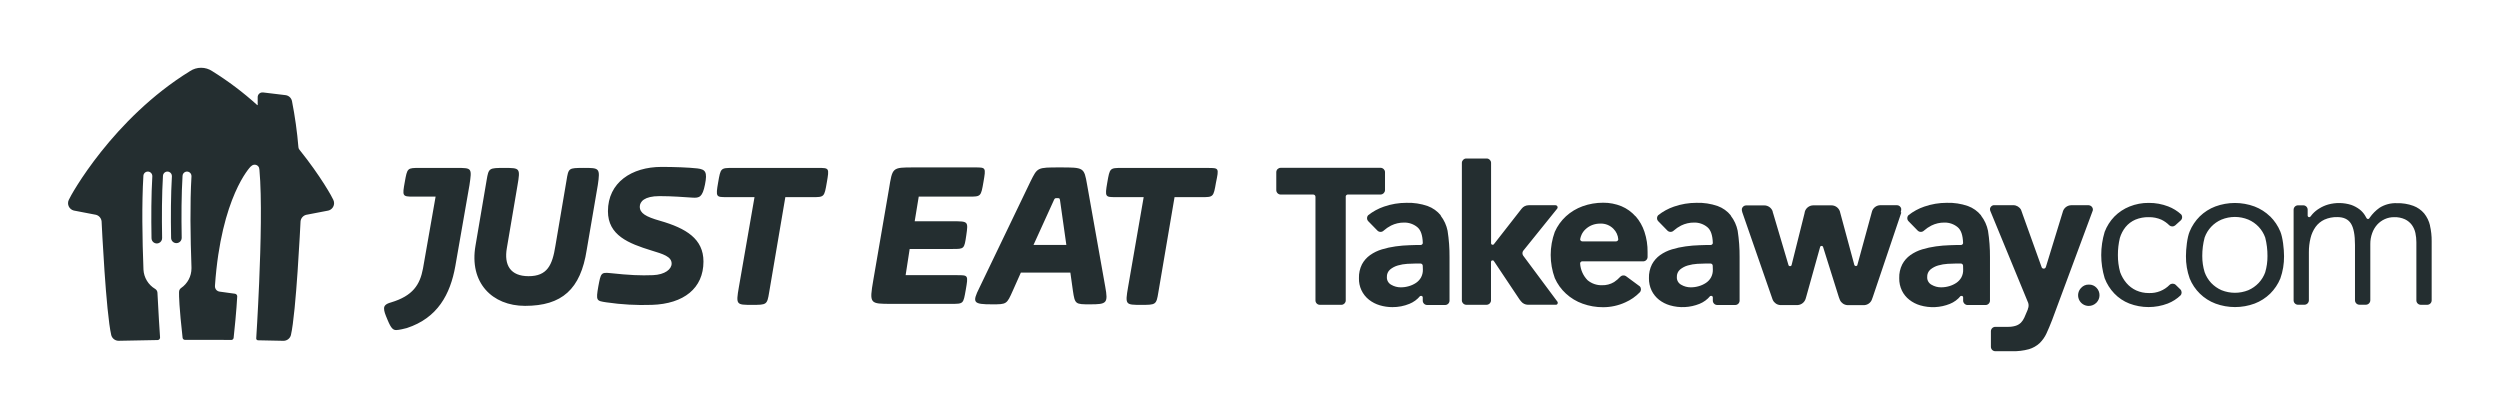
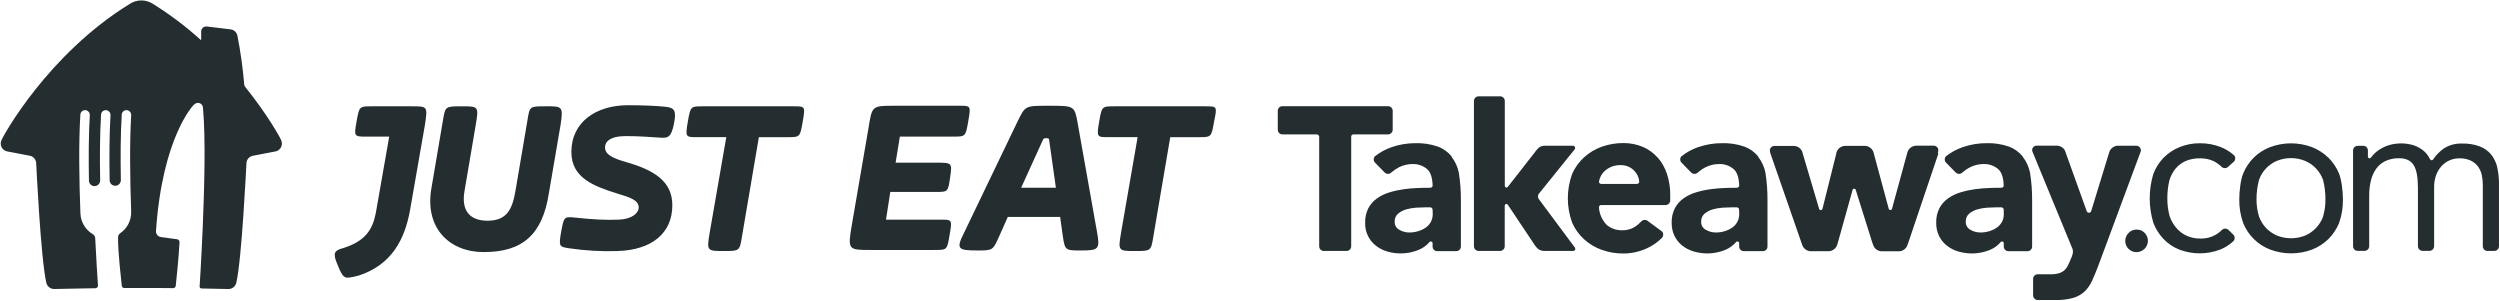
- <svg xmlns="http://www.w3.org/2000/svg" fill="none" viewBox="0 0 334 56">
-   <path d="M185.037 25.432v-2.461a.59.59 0 0 0-.569-.55h-13.385a.587.587 0 0 0-.572.57v2.426a.593.593 0 0 0 .565.574h4.38a.303.303 0 0 1 .29.292v13.852a.584.584 0 0 0 .562.587h2.924a.586.586 0 0 0 .559-.564V26.211a.3.3 0 0 1 .28-.224h4.4a.597.597 0 0 0 .563-.555" fill="#242E30" />
-   <path d="M192.493 28.779a4.05 4.05 0 0 0-1.765-1.255 7.87 7.87 0 0 0-2.814-.427 9.11 9.11 0 0 0-3.011.504 7.116 7.116 0 0 0-2.112 1.151.59.59 0 0 0 .019.815l1.214 1.24a.591.591 0 0 0 .838 0c.298-.265.629-.49.984-.672a3.871 3.871 0 0 1 1.751-.4 2.71 2.71 0 0 1 1.753.608c.458.378.704 1.053.737 2.137a.301.301 0 0 1-.293.253c-.455 0-.945 0-1.455.026a17.05 17.05 0 0 0-1.89.157c-.618.085-1.229.219-1.826.4a5.43 5.43 0 0 0-1.575.763 3.603 3.603 0 0 0-1.092 1.24c-.283.57-.42 1.201-.401 1.837a3.536 3.536 0 0 0 1.348 2.893c.429.335.919.586 1.442.739a5.83 5.83 0 0 0 1.684.244 5.896 5.896 0 0 0 2.271-.439 3.624 3.624 0 0 0 1.433-1.051h.039a.217.217 0 0 1 .243.04c.039.038.062.09.064.145v.454a.583.583 0 0 0 .562.566h2.454a.586.586 0 0 0 .562-.573V34.36c.01-1.181-.077-2.36-.26-3.527a4.821 4.821 0 0 0-.919-2.015l.015-.039Zm-2.396 7.256c.007.36-.078.716-.248 1.034a2.15 2.15 0 0 1-.672.725 3.4 3.4 0 0 1-.945.436c-.358.107-.729.16-1.102.157-.44 0-.871-.116-1.251-.336a1.1 1.1 0 0 1-.592-1.034 1.247 1.247 0 0 1 .427-1.007c.304-.25.658-.436 1.038-.544.414-.12.84-.194 1.271-.218.448-.026.815-.04 1.102-.04h.674a.3.3 0 0 1 .196.093.299.299 0 0 1 .084.2l.018.534ZM231.236 28.779a4.038 4.038 0 0 0-1.762-1.255 7.888 7.888 0 0 0-2.816-.427 9.151 9.151 0 0 0-3.012.504c-.764.26-1.478.65-2.109 1.151a.584.584 0 0 0 .017.815l1.213 1.24a.599.599 0 0 0 .842 0c.298-.265.628-.491.983-.672a3.865 3.865 0 0 1 1.756-.4 2.682 2.682 0 0 1 1.748.608c.458.378.704 1.053.739 2.137a.302.302 0 0 1-.293.253c-.455 0-.945 0-1.457.026-.632.017-1.263.07-1.89.157-.62.083-1.232.217-1.83.4a5.43 5.43 0 0 0-1.574.763c-.454.325-.826.75-1.089 1.24a3.83 3.83 0 0 0-.403 1.837c-.012.58.112 1.155.364 1.678.233.473.569.888.983 1.215.429.335.919.586 1.442.739a6.046 6.046 0 0 0 3.969-.195 3.602 3.602 0 0 0 1.431-1.051h.038a.222.222 0 0 1 .246.04c.037.04.058.091.061.145v.453a.587.587 0 0 0 .562.567h2.452a.584.584 0 0 0 .564-.573V34.36c.009-1.18-.077-2.36-.257-3.527a4.825 4.825 0 0 0-.923-2.015l.005-.039Zm-2.4 7.256a2.07 2.07 0 0 1-.246 1.034c-.163.292-.394.54-.674.725-.29.193-.609.34-.944.436-.358.107-.73.16-1.103.157a2.49 2.49 0 0 1-1.247-.336 1.102 1.102 0 0 1-.595-1.034 1.248 1.248 0 0 1 .428-1.007 2.86 2.86 0 0 1 1.036-.544c.415-.12.843-.194 1.274-.218.449-.027.818-.04 1.103-.04h.674a.296.296 0 0 1 .278.292l.016.535ZM264.673 28.779a4.05 4.05 0 0 0-1.765-1.255 7.87 7.87 0 0 0-2.814-.427 9.13 9.13 0 0 0-3.008.504c-.766.26-1.482.65-2.116 1.151a.585.585 0 0 0 .02.815l1.213 1.24a.599.599 0 0 0 .842 0c.3-.265.631-.491.988-.672a3.85 3.85 0 0 1 1.752-.4 2.695 2.695 0 0 1 1.748.608c.459.378.701 1.053.737 2.137a.294.294 0 0 1-.296.253c-.452 0-.945 0-1.452.026a16.94 16.94 0 0 0-1.889.157c-.62.085-1.232.219-1.83.4a5.43 5.43 0 0 0-1.575.763 3.567 3.567 0 0 0-1.088 1.24c-.285.57-.424 1.2-.403 1.837-.014.58.111 1.155.363 1.678.232.475.569.89.986 1.215.43.338.92.59 1.446.743a6.052 6.052 0 0 0 3.971-.194 3.551 3.551 0 0 0 1.432-1.051h.038a.217.217 0 0 1 .242.04.22.22 0 0 1 .045.067c.01.024.015.05.015.078v.453a.594.594 0 0 0 .567.566h2.449a.592.592 0 0 0 .57-.572v-5.82c.008-1.18-.08-2.36-.263-3.526a4.838 4.838 0 0 0-.92-2.015l-.005-.039Zm-2.395 7.256c.011.36-.072.717-.242 1.034-.165.29-.395.539-.673.725-.29.193-.609.34-.945.436a3.79 3.79 0 0 1-1.102.157c-.438 0-.869-.116-1.247-.336a1.102 1.102 0 0 1-.595-1.034 1.246 1.246 0 0 1 .426-1.007 2.87 2.87 0 0 1 1.038-.544 5.77 5.77 0 0 1 1.274-.218c.438-.027.808-.04 1.102-.04h.674a.3.3 0 0 1 .197.092c.051.054.08.126.081.2l.012.535ZM218.498 28.895a5.167 5.167 0 0 0-1.866-1.341 6.324 6.324 0 0 0-2.449-.471 8.068 8.068 0 0 0-2.74.47 6.682 6.682 0 0 0-2.23 1.342 6.316 6.316 0 0 0-1.493 2.082 9.003 9.003 0 0 0 0 6.175 6.193 6.193 0 0 0 1.493 2.078 6.513 6.513 0 0 0 2.23 1.343 7.914 7.914 0 0 0 2.74.47c1.021 0 2.03-.22 2.957-.646a6.2 6.2 0 0 0 1.937-1.343.587.587 0 0 0 0-.796l-1.757-1.297-.128-.091a.598.598 0 0 0-.712.094 4.45 4.45 0 0 1-.837.719 2.96 2.96 0 0 1-1.621.423 2.888 2.888 0 0 1-1.924-.671 3.5 3.5 0 0 1-.994-2.233.29.29 0 0 1 .243-.285h8.211a.592.592 0 0 0 .559-.587v-.642a8.258 8.258 0 0 0-.415-2.714 6.049 6.049 0 0 0-1.182-2.082l-.022.003Zm-2.577 3.354H211.4a.296.296 0 0 1-.293-.279c.037-.211.1-.418.189-.613.129-.283.315-.537.547-.745.246-.228.53-.409.841-.535a2.962 2.962 0 0 1 1.143-.204 2.303 2.303 0 0 1 1.732.698c.375.375.603.871.644 1.4a.298.298 0 0 1-.296.278" fill="#242E30" />
-   <path d="m203.57 34.25-.088-.121a.58.58 0 0 1 0-.6l4.547-5.64a.287.287 0 0 0 .043-.306.285.285 0 0 0-.262-.164h-3.575a1.189 1.189 0 0 0-.945.462l-.195.248-3.492 4.472-.045.053-.029.027h-.023a.216.216 0 0 1-.243-.04.234.234 0 0 1-.056-.108v-10.8a.592.592 0 0 0-.55-.557h-2.801a.596.596 0 0 0-.55.568v18.41a.587.587 0 0 0 .562.563h2.767a.59.59 0 0 0 .562-.554v-5.212a.216.216 0 0 1 .057-.108.214.214 0 0 1 .242-.04h.024a.058.058 0 0 1 .028.027v.016l.07.082 3.393 5.08.196.248a1.186 1.186 0 0 0 .926.46h3.779a.212.212 0 0 0 .112-.054.293.293 0 0 0 .087-.157.282.282 0 0 0-.023-.179l-4.518-6.076ZM253.937 28.346c.045-.125.068-.258.067-.39a.416.416 0 0 0 0-.071.59.59 0 0 0-.549-.471h-2.221a1.184 1.184 0 0 0-1.162.93l-.071.265-1.872 6.849a.273.273 0 0 1-.183.09.254.254 0 0 1-.209-.137l-.024-.11-1.869-6.918-.03-.123a1.188 1.188 0 0 0-1.136-.826h-2.412a1.19 1.19 0 0 0-1.162.92v.063l-.051.208-1.705 6.82a.23.23 0 0 1-.14.108.227.227 0 0 1-.257-.108l-2.022-6.826-.098-.314a.21.21 0 0 0 0-.061 1.19 1.19 0 0 0-1.127-.802h-2.446a.597.597 0 0 0-.549.47 1.181 1.181 0 0 0 .067.464l4.022 11.58a.749.749 0 0 0 .054.129 1.174 1.174 0 0 0 .97.67h2.362a1.197 1.197 0 0 0 1.047-.832l.098-.336 1.853-6.64a.247.247 0 0 1 .183-.097.257.257 0 0 1 .184.1l2.126 6.767c.04.129.088.254.145.376a1.177 1.177 0 0 0 .97.671h2.298a1.16 1.16 0 0 0 .967-.672c.027-.05.108-.274.157-.425l3.78-11.197a.159.159 0 0 1 .02-.07M279.594 27.875a.702.702 0 0 1-.029-.1.606.606 0 0 0-.509-.356h-2.362a1.188 1.188 0 0 0-1.082.798l-.016.062c-.011.032-.02.064-.028.097l-.07.224-2.146 6.994-.03.085a.28.28 0 0 1-.283.209.285.285 0 0 1-.273-.182l-2.554-7.109-.03-.091-.172-.48a1.189 1.189 0 0 0-1.011-.613h-2.664a.596.596 0 0 0-.432.335.514.514 0 0 0-.031.094.64.64 0 0 0 .02.305l5.081 12.332c.077.258.062.536-.045.784v.038l-.092.232c-.136.334-.267.643-.388.905a2.385 2.385 0 0 1-.452.672 1.77 1.77 0 0 1-.691.412 3.35 3.35 0 0 1-1.065.145h-1.683a.591.591 0 0 0-.573.574v2.107a.59.59 0 0 0 .576.574h2.255a7.66 7.66 0 0 0 2.257-.271 3.626 3.626 0 0 0 1.417-.802c.384-.374.696-.815.92-1.302.242-.523.493-1.118.751-1.786l5.438-14.644a.605.605 0 0 0 0-.232M279.059 38.022a1.314 1.314 0 0 0-1.011.43 1.418 1.418 0 0 0 1.013 2.42c.377-.002.739-.152 1.006-.419l.033-.031a1.425 1.425 0 0 0 0-1.97 1.322 1.322 0 0 0-1.011-.43M303.281 28.91a6.105 6.105 0 0 0-2.074-1.323 7.562 7.562 0 0 0-5.246 0 6.05 6.05 0 0 0-2.072 1.322 6.103 6.103 0 0 0-1.348 2.015c-.337.784-.498 2.331-.498 3.294a8.553 8.553 0 0 0 .498 2.981 5.993 5.993 0 0 0 3.436 3.356 7.558 7.558 0 0 0 5.245 0 6.106 6.106 0 0 0 2.081-1.332 6.183 6.183 0 0 0 1.348-2.012c.34-.957.508-1.966.497-2.981 0-.96-.168-2.51-.497-3.295a6.19 6.19 0 0 0-1.348-2.015l-.022-.01Zm-.641 7.452a4.126 4.126 0 0 1-.881 1.44c-.39.41-.858.74-1.377.966a4.802 4.802 0 0 1-3.591 0 4.349 4.349 0 0 1-1.378-.966 4.202 4.202 0 0 1-.875-1.44 7.258 7.258 0 0 1-.315-2.156 9.487 9.487 0 0 1 .315-2.47 4.093 4.093 0 0 1 2.248-2.397 4.714 4.714 0 0 1 3.591 0 4.105 4.105 0 0 1 2.258 2.404c.205.807.305 1.637.299 2.47a7.418 7.418 0 0 1-.299 2.155M283.974 30.332c.35-.425.796-.762 1.301-.983a4.42 4.42 0 0 1 1.804-.336 4.01 4.01 0 0 1 1.685.336 3.9 3.9 0 0 1 1.062.756.597.597 0 0 0 .771.015l.745-.671a.588.588 0 0 0 .06-.805 5.516 5.516 0 0 0-1.732-1.067 7.087 7.087 0 0 0-2.587-.47 6.67 6.67 0 0 0-2.582.486 5.968 5.968 0 0 0-2.022 1.343 6.044 6.044 0 0 0-1.296 2.04 10.69 10.69 0 0 0 0 6.192 6.076 6.076 0 0 0 1.287 2.04 5.58 5.58 0 0 0 2.005 1.343 7.22 7.22 0 0 0 5.14 0 5.189 5.189 0 0 0 1.715-1.099.589.589 0 0 0-.03-.784l-.63-.615a.6.6 0 0 0-.806 0 3.666 3.666 0 0 1-2.769 1.098 4.068 4.068 0 0 1-1.705-.353 3.824 3.824 0 0 1-1.3-.987 4.728 4.728 0 0 1-.839-1.45 8.355 8.355 0 0 1-.299-2.285 9.616 9.616 0 0 1 .261-2.286 4.38 4.38 0 0 1 .762-1.46M324.651 30.123a4.08 4.08 0 0 0-.788-1.617 3.5 3.5 0 0 0-1.441-1.007 5.953 5.953 0 0 0-2.204-.355 4.01 4.01 0 0 0-2.309.614 5.349 5.349 0 0 0-1.299 1.302l-.062.088-.03.044a.2.2 0 0 1-.157.066.21.21 0 0 1-.189-.113c0-.024-.038-.062-.055-.098-.06-.099-.121-.199-.184-.314a2.99 2.99 0 0 0-.695-.759 4.189 4.189 0 0 0-1.115-.6 5.451 5.451 0 0 0-3.082-.051 4.644 4.644 0 0 0-1.179.524 4.028 4.028 0 0 0-.907.742c-.087.097-.158.195-.24.295l-.023.027a.113.113 0 0 1-.03.04.213.213 0 0 1-.211.055.213.213 0 0 1-.147-.16v-.848a.586.586 0 0 0-.571-.566h-.739a.59.59 0 0 0-.568.583v12.118a.587.587 0 0 0 .574.58h.887a.601.601 0 0 0 .58-.594v-6.41a7.678 7.678 0 0 1 .222-1.91 4.333 4.333 0 0 1 .674-1.487 3.062 3.062 0 0 1 1.184-.973 4.027 4.027 0 0 1 1.721-.336c.84 0 1.443.283 1.809.85.367.565.55 1.527.55 2.886v7.385a.594.594 0 0 0 .58.587h.888a.6.6 0 0 0 .579-.595v-7.498a4.09 4.09 0 0 1 .251-1.473 3.4 3.4 0 0 1 .672-1.138c.283-.31.628-.56 1.011-.732a2.957 2.957 0 0 1 1.233-.262 3.261 3.261 0 0 1 1.469.288c.363.175.678.434.917.757.229.322.39.687.472 1.073.085.403.128.813.128 1.225v7.787a.591.591 0 0 0 .579.577h.886a.594.594 0 0 0 .579-.593v-7.874a8.844 8.844 0 0 0-.231-2.133M61.032 22.436h-4.997c-1.62 0-1.62 0-1.957 1.883-.337 1.882-.339 1.951 1.148 1.951h2.97l-1.688 9.62c-.405 2.152-1.35 3.632-4.252 4.507-.743.2-.945.47-.945.806 0 .405.134.74.472 1.547.473 1.144.744 1.346 1.148 1.346.405 0 1.149-.202 1.418-.268 4.12-1.346 5.808-4.507 6.482-8.274l1.89-10.826c.336-2.292.336-2.292-1.689-2.292ZM77.98 22.436c-2.025 0-2.025 0-2.296 1.68l-1.485 8.747c-.405 2.556-1.08 4.035-3.578 4.035-2.431 0-3.307-1.48-2.904-3.765l1.416-8.344c.406-2.353.339-2.353-1.754-2.353-2.027 0-2.095 0-2.363 1.614l-1.485 8.74c-.878 4.979 2.227 8.073 6.614 8.073 4.93 0 7.427-2.22 8.238-7.467l1.485-8.679c.337-2.286.202-2.286-1.89-2.286M87.23 36.762c1.622-.066 2.5-.807 2.5-1.547 0-.942-1.149-1.277-2.701-1.75-3.04-.94-5.808-2.017-5.808-5.246 0-3.835 3.175-5.92 7.157-5.92 1.688 0 3.58.068 4.795.201 1.08.135 1.35.47 1.013 2.153-.337 1.682-.743 1.817-1.688 1.75-1.148-.068-2.633-.202-4.389-.202-2.025 0-2.633.74-2.633 1.412 0 .874.81 1.346 2.7 1.883 3.51 1.009 5.807 2.42 5.807 5.449 0 3.565-2.633 5.648-6.887 5.785a33.754 33.754 0 0 1-6.077-.336c-1.35-.203-1.417-.203-1.08-2.153.337-1.75.337-1.883 1.62-1.75 2.498.27 4.05.337 5.67.27M109.31 22.436H97.9c-1.621 0-1.621 0-1.958 1.95-.337 1.95-.27 1.95 1.148 1.95h3.713l-2.093 12.04c-.406 2.354-.338 2.354 1.755 2.354 1.959 0 2.026 0 2.296-1.682l2.16-12.709h3.581c1.621 0 1.621 0 1.958-1.95.337-1.95.337-1.953-1.15-1.953ZM129.433 26.269c1.62 0 1.62 0 1.957-1.952.337-1.952.339-1.95-1.148-1.95h-8.17c-2.904 0-2.834 0-3.307 2.891l-2.094 12.177c-.54 3.161-.473 3.161 2.431 3.161h7.967c1.688 0 1.621 0 1.959-1.883.337-1.951.337-1.951-1.148-1.951h-6.888l.54-3.5h5.74c1.553 0 1.553 0 1.822-1.817.271-1.883.271-1.883-1.822-1.883h-5.069l.54-3.295 6.69.002ZM138.075 32.726l2.633-5.786c.203-.47.203-.47.54-.47s.339 0 .407.538l.809 5.718h-4.389Zm7.158-8.073c-.405-2.286-.405-2.286-3.646-2.286-3.039 0-2.972 0-3.916 1.882l-6.821 14.19c-1.012 2.02-.809 2.22 1.688 2.22 1.959 0 1.959 0 2.769-1.815l1.08-2.423h6.614l.339 2.423c.269 1.815.337 1.815 2.294 1.815 2.228 0 2.432-.133 2.027-2.353l-2.428-13.653ZM161.371 22.436h-11.479c-1.62 0-1.62 0-1.959 1.95-.338 1.95-.269 1.95 1.148 1.95h3.714l-2.088 12.04c-.405 2.354-.337 2.354 1.755 2.354 1.958 0 2.026 0 2.296-1.682l2.161-12.709h3.578c1.62 0 1.62 0 1.959-1.95.405-1.95.405-1.95-1.08-1.95M44.536 26.708c-.111-.29-1.66-3.138-4.532-6.71a.573.573 0 0 1-.132-.305 56.335 56.335 0 0 0-.866-6.2 1.007 1.007 0 0 0-.877-.785l-2.992-.359a.45.45 0 0 0-.08 0 .63.63 0 0 0-.63.628v1.032a.038.038 0 0 1-.037.038.036.036 0 0 1-.025-.01A41.97 41.97 0 0 0 28.346 9.5a2.653 2.653 0 0 0-1.479-.446 2.653 2.653 0 0 0-1.478.446C15.08 15.846 9.408 26.143 9.189 26.708a1.013 1.013 0 0 0 .672 1.42l2.969.57a1.018 1.018 0 0 1 .742.864c.023.522.585 12.184 1.29 15.21a1.02 1.02 0 0 0 .988.757h.022c1.733-.044 3.318-.072 5.04-.096h.141a.336.336 0 0 0 .332-.332v-.008c-.07-1.019-.22-3.347-.341-5.805 0-.061-.008-.138-.011-.201a.626.626 0 0 0-.309-.491 3.197 3.197 0 0 1-1.557-2.576c-.158-4.089-.235-8.816-.011-12.514a.594.594 0 0 1 .608-.583.599.599 0 0 1 .585.606v.047c-.146 2.465-.157 5.38-.107 8.256a.706.706 0 0 0 .992.635.71.71 0 0 0 .425-.66c-.053-2.895-.037-5.829.112-8.301a.595.595 0 0 1 .837-.533.598.598 0 0 1 .357.556v.047c-.145 2.453-.157 5.35-.107 8.21a.705.705 0 0 0 .72.696.71.71 0 0 0 .697-.717c-.053-2.883-.038-5.805.112-8.26a.592.592 0 0 1 .38-.543.599.599 0 0 1 .814.566v.047c-.213 3.596-.144 8.146 0 12.139v.138a3.178 3.178 0 0 1-1.39 2.63.617.617 0 0 0-.264.464s-.072.613.199 3.583c.127 1.298.223 2.197.269 2.603a.313.313 0 0 0 .315.273h4.504l1.683.014a.315.315 0 0 0 .315-.276c.39-3.56.482-5.56.482-5.56a.352.352 0 0 0-.315-.342l-2.047-.281a.699.699 0 0 1-.586-.5.958.958 0 0 1-.025-.313c.817-11.872 4.743-15.868 4.743-15.868.058-.058.122-.111.19-.157a.63.63 0 0 1 .956.28c.029.092.045.188.05.285.34 3.73.174 10.077-.035 15.029-.178 4.203-.394 7.502-.394 7.502a.244.244 0 0 0 .246.245c1.115.019 2.204.04 3.376.07h.022a1.026 1.026 0 0 0 .989-.757c.704-3.025 1.26-14.687 1.29-15.21a1.008 1.008 0 0 1 .741-.864l2.969-.57a1.022 1.022 0 0 0 .77-.985c0-.15-.033-.299-.098-.434v-.005Z" fill="#242E30" />
+ <svg xmlns="http://www.w3.org/2000/svg" fill="none" viewBox="0 0 316 38">
+   <path d="M176.037 16.433V13.97a.589.589 0 0 0-.569-.55h-13.385a.587.587 0 0 0-.572.57v2.426a.593.593 0 0 0 .565.574h4.38a.303.303 0 0 1 .29.292v13.852a.584.584 0 0 0 .562.587h2.924a.585.585 0 0 0 .559-.564V17.212a.3.3 0 0 1 .28-.224h4.4a.597.597 0 0 0 .563-.554" fill="#242E30" />
+   <path d="M183.493 19.779a4.051 4.051 0 0 0-1.765-1.255 7.873 7.873 0 0 0-2.814-.427 9.107 9.107 0 0 0-3.011.504 7.116 7.116 0 0 0-2.112 1.151.59.59 0 0 0 .019.815l1.214 1.239a.59.59 0 0 0 .646.128.59.59 0 0 0 .192-.128c.298-.264.629-.49.984-.672a3.871 3.871 0 0 1 1.751-.4 2.71 2.71 0 0 1 1.753.61c.458.377.704 1.052.737 2.136a.301.301 0 0 1-.293.253c-.455 0-.945 0-1.455.026-.632.017-1.263.07-1.89.157-.618.085-1.229.218-1.826.4a5.436 5.436 0 0 0-1.575.763 3.604 3.604 0 0 0-1.092 1.24c-.283.57-.42 1.201-.401 1.837a3.535 3.535 0 0 0 1.348 2.893c.429.335.919.586 1.442.739a5.834 5.834 0 0 0 1.684.244 5.898 5.898 0 0 0 2.271-.439 3.626 3.626 0 0 0 1.433-1.051h.039a.216.216 0 0 1 .307.185v.453a.583.583 0 0 0 .562.567h2.454a.586.586 0 0 0 .562-.573V25.36a21.58 21.58 0 0 0-.26-3.527 4.82 4.82 0 0 0-.919-2.015l.015-.039Zm-2.396 7.256c.007.36-.078.716-.248 1.034a2.15 2.15 0 0 1-.672.725 3.4 3.4 0 0 1-.945.436c-.358.107-.729.16-1.102.157-.44 0-.871-.116-1.251-.336a1.101 1.101 0 0 1-.592-1.034 1.246 1.246 0 0 1 .427-1.007 2.86 2.86 0 0 1 1.038-.544 5.71 5.71 0 0 1 1.271-.218c.448-.027.815-.04 1.102-.04h.674a.3.3 0 0 1 .28.292l.018.535ZM222.236 19.779a4.039 4.039 0 0 0-1.762-1.255 7.886 7.886 0 0 0-2.816-.427 9.151 9.151 0 0 0-3.012.504 7.04 7.04 0 0 0-2.109 1.151.585.585 0 0 0 .017.815l1.213 1.24a.599.599 0 0 0 .842 0c.298-.265.628-.49.983-.672a3.864 3.864 0 0 1 1.756-.4 2.682 2.682 0 0 1 1.748.608c.458.378.704 1.053.739 2.137a.302.302 0 0 1-.293.253c-.455 0-.945 0-1.457.026-.632.017-1.263.07-1.89.157-.62.083-1.232.217-1.83.4a5.425 5.425 0 0 0-1.574.763c-.454.325-.826.75-1.089 1.24a3.83 3.83 0 0 0-.403 1.837c-.012.58.112 1.155.364 1.678.233.473.569.888.983 1.215.429.335.919.586 1.442.739a6.046 6.046 0 0 0 3.969-.195 3.602 3.602 0 0 0 1.431-1.051h.038a.222.222 0 0 1 .246.04c.037.04.058.091.061.145v.453a.587.587 0 0 0 .562.567h2.452a.584.584 0 0 0 .564-.573V25.36c.009-1.18-.077-2.36-.257-3.527a4.826 4.826 0 0 0-.923-2.015l.005-.039Zm-2.4 7.256c.009.36-.075.716-.246 1.034-.163.292-.394.54-.674.725-.29.193-.609.34-.944.436-.358.107-.73.16-1.103.157-.438 0-.868-.116-1.247-.336a1.101 1.101 0 0 1-.595-1.034 1.248 1.248 0 0 1 .428-1.007 2.86 2.86 0 0 1 1.036-.544 5.77 5.77 0 0 1 1.274-.218c.449-.027.818-.04 1.103-.04h.674a.296.296 0 0 1 .278.292l.016.535ZM255.673 19.779a4.051 4.051 0 0 0-1.765-1.255 7.873 7.873 0 0 0-2.814-.427 9.128 9.128 0 0 0-3.008.504c-.766.26-1.482.65-2.116 1.151a.585.585 0 0 0 .02.815l1.213 1.239a.598.598 0 0 0 .842 0c.3-.264.631-.49.988-.672a3.852 3.852 0 0 1 1.752-.4 2.695 2.695 0 0 1 1.748.61c.459.377.701 1.052.737 2.136a.294.294 0 0 1-.296.253c-.452 0-.945 0-1.452.026a16.94 16.94 0 0 0-1.889.157c-.62.085-1.232.218-1.83.4a5.436 5.436 0 0 0-1.575.763 3.568 3.568 0 0 0-1.088 1.24c-.285.57-.424 1.2-.403 1.837-.014.58.111 1.155.363 1.678.232.474.569.89.986 1.215.43.338.92.59 1.446.743a6.052 6.052 0 0 0 3.971-.194 3.551 3.551 0 0 0 1.432-1.051h.038a.216.216 0 0 1 .242.04.217.217 0 0 1 .045.067c.01.024.015.05.015.078v.453a.594.594 0 0 0 .567.567h2.449a.592.592 0 0 0 .57-.573v-5.82c.008-1.18-.08-2.36-.263-3.526a4.838 4.838 0 0 0-.92-2.015l-.005-.039Zm-2.395 7.256c.011.36-.072.716-.242 1.034-.165.29-.395.539-.673.725-.29.193-.609.34-.945.436-.357.107-.729.16-1.102.157-.438 0-.869-.116-1.247-.336a1.102 1.102 0 0 1-.595-1.034 1.246 1.246 0 0 1 .426-1.007 2.868 2.868 0 0 1 1.038-.544c.415-.12.843-.194 1.274-.218.438-.027.808-.04 1.102-.04h.674a.298.298 0 0 1 .278.292l.012.535ZM209.498 19.895a5.167 5.167 0 0 0-1.866-1.341 6.322 6.322 0 0 0-2.449-.471 8.068 8.068 0 0 0-2.74.47 6.68 6.68 0 0 0-2.23 1.342 6.315 6.315 0 0 0-1.493 2.082 9.003 9.003 0 0 0 0 6.175 6.193 6.193 0 0 0 1.493 2.078 6.514 6.514 0 0 0 2.23 1.343 7.916 7.916 0 0 0 2.74.47c1.021 0 2.03-.22 2.957-.646a6.203 6.203 0 0 0 1.937-1.343.587.587 0 0 0 0-.795l-1.757-1.298-.128-.091a.597.597 0 0 0-.712.094 4.446 4.446 0 0 1-.837.719 2.96 2.96 0 0 1-1.621.423 2.888 2.888 0 0 1-1.924-.671 3.5 3.5 0 0 1-.994-2.233.291.291 0 0 1 .243-.285h8.211a.592.592 0 0 0 .559-.587v-.642a8.259 8.259 0 0 0-.415-2.714 6.048 6.048 0 0 0-1.182-2.082l-.022.003Zm-2.577 3.355H202.4a.297.297 0 0 1-.293-.28c.037-.211.1-.418.189-.613.129-.283.315-.537.547-.745a2.79 2.79 0 0 1 .841-.535 2.964 2.964 0 0 1 1.143-.205 2.303 2.303 0 0 1 1.732.699c.375.375.603.871.644 1.4a.297.297 0 0 1-.296.279" fill="#242E30" />
+   <path d="m194.57 25.25-.088-.12a.58.58 0 0 1 0-.602l4.547-5.639a.286.286 0 0 0 .043-.306.285.285 0 0 0-.262-.164h-3.575a1.191 1.191 0 0 0-.945.463l-.195.247-3.492 4.472-.045.053-.029.027h-.023a.216.216 0 0 1-.243-.04.234.234 0 0 1-.056-.107V12.732a.592.592 0 0 0-.55-.557h-2.801a.596.596 0 0 0-.55.568v18.41a.587.587 0 0 0 .562.563h2.767a.59.59 0 0 0 .562-.554v-5.212a.217.217 0 0 1 .057-.108.214.214 0 0 1 .242-.04h.024a.058.058 0 0 1 .028.027v.016l.07.082 3.393 5.08.196.248a1.186 1.186 0 0 0 .926.46h3.779a.213.213 0 0 0 .112-.054.292.292 0 0 0 .064-.336l-4.518-6.076ZM244.937 19.346c.045-.125.068-.258.067-.39a.416.416 0 0 0 0-.071.59.59 0 0 0-.549-.471h-2.221a1.185 1.185 0 0 0-1.162.93l-.071.265-1.872 6.849a.273.273 0 0 1-.183.09.254.254 0 0 1-.209-.137l-.024-.11-1.869-6.917-.03-.124a1.188 1.188 0 0 0-1.136-.826h-2.412a1.189 1.189 0 0 0-1.162.92v.063l-.051.208-1.705 6.82a.228.228 0 0 1-.397 0l-2.022-6.826-.098-.314a.21.21 0 0 0 0-.061 1.19 1.19 0 0 0-1.127-.802h-2.446a.597.597 0 0 0-.549.47 1.18 1.18 0 0 0 .067.464l4.022 11.58a.744.744 0 0 0 .054.129 1.174 1.174 0 0 0 .97.67h2.362a1.196 1.196 0 0 0 1.047-.832l.098-.336 1.853-6.64a.247.247 0 0 1 .183-.097.254.254 0 0 1 .184.1l2.126 6.768c.04.128.088.253.145.375a1.176 1.176 0 0 0 .97.671h2.298a1.164 1.164 0 0 0 .967-.671c.027-.05.108-.275.157-.426l3.78-11.197a.159.159 0 0 1 .02-.07M270.594 18.875a.702.702 0 0 1-.029-.1.606.606 0 0 0-.509-.356h-2.362a1.188 1.188 0 0 0-1.041.692c-.016.034-.029.07-.041.106l-.016.062c-.011.032-.02.064-.028.097l-.07.224-2.146 6.994-.03.085a.28.28 0 0 1-.283.209.285.285 0 0 1-.273-.182l-2.554-7.109-.03-.091-.172-.48a1.189 1.189 0 0 0-1.011-.613h-2.664a.596.596 0 0 0-.432.335.514.514 0 0 0-.031.094.64.64 0 0 0 .02.305l5.081 12.332c.077.258.062.536-.045.784v.038l-.092.232c-.136.334-.267.643-.388.905a2.385 2.385 0 0 1-.452.672 1.77 1.77 0 0 1-.691.412 3.35 3.35 0 0 1-1.065.145h-1.683a.591.591 0 0 0-.573.574v2.107a.59.59 0 0 0 .576.574h2.255a7.66 7.66 0 0 0 2.257-.271 3.626 3.626 0 0 0 1.417-.802c.384-.374.696-.815.92-1.302.242-.523.493-1.118.751-1.786l5.438-14.644a.605.605 0 0 0 0-.232M270.059 29.022a1.315 1.315 0 0 0-1.011.43 1.418 1.418 0 0 0 1.013 2.42c.377-.002.739-.152 1.006-.419l.033-.03a1.425 1.425 0 0 0 0-1.971 1.32 1.32 0 0 0-1.011-.43M294.281 19.91a6.105 6.105 0 0 0-2.074-1.323 7.562 7.562 0 0 0-5.246 0 6.05 6.05 0 0 0-2.072 1.322 6.103 6.103 0 0 0-1.348 2.015c-.337.784-.498 2.331-.498 3.294a8.553 8.553 0 0 0 .498 2.982 5.993 5.993 0 0 0 3.436 3.355 7.558 7.558 0 0 0 5.245 0 6.106 6.106 0 0 0 2.081-1.332 6.183 6.183 0 0 0 1.348-2.012c.34-.957.508-1.966.497-2.981 0-.96-.168-2.51-.497-3.295a6.19 6.19 0 0 0-1.348-2.015l-.022-.01Zm-.641 7.452a4.126 4.126 0 0 1-.881 1.44c-.39.41-.858.74-1.377.966a4.802 4.802 0 0 1-3.591 0 4.349 4.349 0 0 1-1.378-.966 4.202 4.202 0 0 1-.875-1.44 7.258 7.258 0 0 1-.315-2.156 9.487 9.487 0 0 1 .315-2.47 4.093 4.093 0 0 1 2.248-2.397 4.714 4.714 0 0 1 3.591 0 4.105 4.105 0 0 1 2.258 2.404c.205.807.305 1.637.299 2.47a7.418 7.418 0 0 1-.299 2.155M274.974 21.332c.35-.425.796-.762 1.301-.983a4.421 4.421 0 0 1 1.804-.336 4.011 4.011 0 0 1 1.685.335c.394.191.753.447 1.062.757a.597.597 0 0 0 .771.015l.745-.671a.588.588 0 0 0 .06-.805 5.513 5.513 0 0 0-1.732-1.067 7.087 7.087 0 0 0-2.587-.47 6.672 6.672 0 0 0-2.582.486 5.968 5.968 0 0 0-2.022 1.343 6.044 6.044 0 0 0-1.296 2.04 10.69 10.69 0 0 0 0 6.192 6.076 6.076 0 0 0 1.287 2.04 5.58 5.58 0 0 0 2.005 1.343c1.655.63 3.485.63 5.14 0a5.187 5.187 0 0 0 1.715-1.098.589.589 0 0 0-.03-.785l-.63-.615a.6.6 0 0 0-.806 0 3.666 3.666 0 0 1-2.769 1.098 4.066 4.066 0 0 1-1.705-.353 3.824 3.824 0 0 1-1.3-.987 4.73 4.73 0 0 1-.839-1.45 8.355 8.355 0 0 1-.299-2.285 9.615 9.615 0 0 1 .261-2.286 4.38 4.38 0 0 1 .762-1.46M315.651 21.124a4.08 4.08 0 0 0-.788-1.618 3.501 3.501 0 0 0-1.441-1.007 5.951 5.951 0 0 0-2.204-.355 4.01 4.01 0 0 0-2.309.614 5.349 5.349 0 0 0-1.299 1.302l-.062.088-.03.044a.195.195 0 0 1-.157.066.21.21 0 0 1-.11-.03.207.207 0 0 1-.079-.083c0-.024-.038-.062-.055-.098-.06-.099-.121-.199-.184-.314a2.99 2.99 0 0 0-.695-.759 4.191 4.191 0 0 0-1.115-.6 5.451 5.451 0 0 0-3.082-.051 4.644 4.644 0 0 0-1.179.524 4.031 4.031 0 0 0-.907.742c-.087.097-.158.195-.24.295l-.023.027a.115.115 0 0 1-.03.04.214.214 0 0 1-.211.055.213.213 0 0 1-.147-.16v-.848a.586.586 0 0 0-.571-.566h-.739a.59.59 0 0 0-.568.583v12.118a.587.587 0 0 0 .574.58h.887a.6.6 0 0 0 .58-.594v-6.41a7.678 7.678 0 0 1 .222-1.91 4.333 4.333 0 0 1 .674-1.487 3.062 3.062 0 0 1 1.184-.973 4.025 4.025 0 0 1 1.721-.336c.84 0 1.443.283 1.809.85.367.565.55 1.527.55 2.886v7.385a.594.594 0 0 0 .58.587h.888a.601.601 0 0 0 .579-.595v-7.498a4.09 4.09 0 0 1 .251-1.473c.147-.42.376-.806.672-1.137a3.09 3.09 0 0 1 1.011-.733 2.953 2.953 0 0 1 1.233-.262 3.26 3.26 0 0 1 1.469.288c.363.175.678.434.917.757.229.322.39.687.472 1.073.085.403.128.813.128 1.225v7.787a.591.591 0 0 0 .579.577h.886a.594.594 0 0 0 .579-.593v-7.874a8.844 8.844 0 0 0-.231-2.133M52.032 13.436h-4.997c-1.62 0-1.62 0-1.957 1.883-.337 1.882-.339 1.951 1.148 1.951h2.97l-1.688 9.62c-.405 2.152-1.35 3.631-4.252 4.507-.743.2-.945.47-.945.806 0 .405.134.74.472 1.547.473 1.144.744 1.346 1.148 1.346.405 0 1.149-.202 1.418-.268 4.12-1.346 5.808-4.507 6.482-8.274l1.89-10.826c.336-2.292.336-2.292-1.689-2.292ZM68.98 13.436c-2.025 0-2.025 0-2.296 1.68l-1.485 8.747c-.405 2.556-1.08 4.035-3.578 4.035-2.431 0-3.307-1.48-2.904-3.765l1.416-8.344c.406-2.353.338-2.353-1.754-2.353-2.027 0-2.095 0-2.363 1.614l-1.485 8.74c-.878 4.979 2.227 8.073 6.614 8.073 4.93 0 7.427-2.22 8.238-7.467l1.485-8.679c.337-2.286.202-2.286-1.89-2.286M78.23 27.762c1.622-.066 2.5-.807 2.5-1.547 0-.942-1.149-1.277-2.701-1.75-3.04-.941-5.808-2.017-5.808-5.246 0-3.835 3.175-5.92 7.157-5.92 1.688 0 3.58.068 4.795.201 1.08.135 1.35.47 1.013 2.153-.337 1.682-.743 1.816-1.688 1.749-1.148-.067-2.633-.2-4.389-.2-2.025 0-2.633.738-2.633 1.411 0 .874.81 1.346 2.7 1.883 3.51 1.009 5.807 2.42 5.807 5.449 0 3.564-2.633 5.648-6.887 5.785a33.754 33.754 0 0 1-6.077-.336c-1.35-.203-1.417-.203-1.08-2.153.337-1.75.337-1.883 1.62-1.75 2.498.27 4.05.337 5.67.27M100.31 13.436H88.9c-1.621 0-1.621 0-1.958 1.95-.337 1.95-.27 1.95 1.148 1.95h3.713l-2.093 12.04c-.406 2.354-.338 2.354 1.755 2.354 1.959 0 2.026 0 2.296-1.682l2.16-12.709h3.581c1.621 0 1.621 0 1.958-1.95.337-1.95.337-1.953-1.15-1.953ZM120.433 17.269c1.62 0 1.62 0 1.957-1.952.337-1.952.339-1.95-1.148-1.95h-8.17c-2.904 0-2.834 0-3.307 2.891l-2.094 12.177c-.54 3.161-.473 3.161 2.431 3.161h7.967c1.688 0 1.621 0 1.959-1.883.337-1.951.337-1.951-1.148-1.951h-6.888l.54-3.5h5.74c1.553 0 1.553 0 1.822-1.817.271-1.883.271-1.883-1.822-1.883h-5.069l.54-3.295 6.69.002ZM129.075 23.726l2.633-5.786c.203-.47.203-.47.54-.47s.339 0 .407.538l.809 5.718h-4.389Zm7.158-8.073c-.405-2.286-.405-2.286-3.646-2.286-3.039 0-2.972 0-3.916 1.882l-6.821 14.19c-1.012 2.02-.809 2.22 1.688 2.22 1.959 0 1.959 0 2.769-1.815l1.08-2.423h6.614l.339 2.423c.269 1.815.337 1.815 2.294 1.815 2.228 0 2.432-.133 2.027-2.354l-2.428-13.652ZM152.371 13.436h-11.479c-1.62 0-1.62 0-1.959 1.95-.338 1.95-.269 1.95 1.148 1.95h3.714l-2.088 12.04c-.405 2.354-.337 2.354 1.755 2.354 1.958 0 2.026 0 2.296-1.682l2.161-12.709h3.578c1.62 0 1.62 0 1.959-1.95.405-1.95.405-1.95-1.08-1.95M35.536 17.708c-.111-.29-1.66-3.138-4.532-6.71a.573.573 0 0 1-.132-.305 56.336 56.336 0 0 0-.866-6.2 1.008 1.008 0 0 0-.877-.785l-2.992-.359a.444.444 0 0 0-.08 0 .63.63 0 0 0-.63.628v1.032a.038.038 0 0 1-.037.038.036.036 0 0 1-.025-.01A41.972 41.972 0 0 0 19.346.5a2.653 2.653 0 0 0-1.479-.446A2.653 2.653 0 0 0 16.39.5C6.08 6.846.408 17.143.189 17.708a1.013 1.013 0 0 0 .672 1.42l2.969.57a1.017 1.017 0 0 1 .741.864c.024.522.586 12.184 1.29 15.21a1.02 1.02 0 0 0 .99.757h.021c1.732-.044 3.318-.072 5.04-.096h.141a.336.336 0 0 0 .332-.332v-.008c-.07-1.019-.22-3.347-.341-5.805 0-.061-.008-.138-.011-.201a.626.626 0 0 0-.309-.491 3.196 3.196 0 0 1-1.557-2.576c-.158-4.09-.235-8.816-.011-12.514a.594.594 0 0 1 .608-.583.598.598 0 0 1 .585.606v.047c-.146 2.465-.157 5.38-.107 8.256a.705.705 0 0 0 .721.694.712.712 0 0 0 .647-.448.703.703 0 0 0 .05-.271c-.054-2.895-.038-5.829.111-8.301a.595.595 0 0 1 .836-.533.598.598 0 0 1 .358.556v.047c-.145 2.453-.158 5.35-.107 8.21a.705.705 0 0 0 .72.696.71.71 0 0 0 .697-.717c-.053-2.883-.038-5.805.112-8.26a.593.593 0 0 1 .609-.584.6.6 0 0 1 .544.378.59.59 0 0 1 .04.229v.047c-.212 3.596-.143 8.146 0 12.139v.138a3.178 3.178 0 0 1-1.388 2.63.617.617 0 0 0-.265.464s-.072.613.199 3.583c.127 1.298.223 2.197.269 2.603a.314.314 0 0 0 .315.273h4.504l1.683.014a.316.316 0 0 0 .315-.276c.39-3.56.482-5.56.482-5.56a.352.352 0 0 0-.315-.342l-2.047-.281a.7.7 0 0 1-.586-.5.958.958 0 0 1-.025-.313c.817-11.872 4.743-15.868 4.743-15.868.058-.059.122-.111.19-.157a.632.632 0 0 1 .956.28c.029.092.045.188.05.285.34 3.73.174 10.077-.035 15.029-.178 4.203-.394 7.502-.394 7.502a.244.244 0 0 0 .246.245c1.115.019 2.204.04 3.376.07h.022a1.026 1.026 0 0 0 .989-.757c.704-3.025 1.26-14.687 1.29-15.21a1.008 1.008 0 0 1 .741-.864l2.969-.57a1.022 1.022 0 0 0 .77-.985c0-.15-.033-.299-.098-.434v-.005Z" fill="#242E30" />
</svg>
